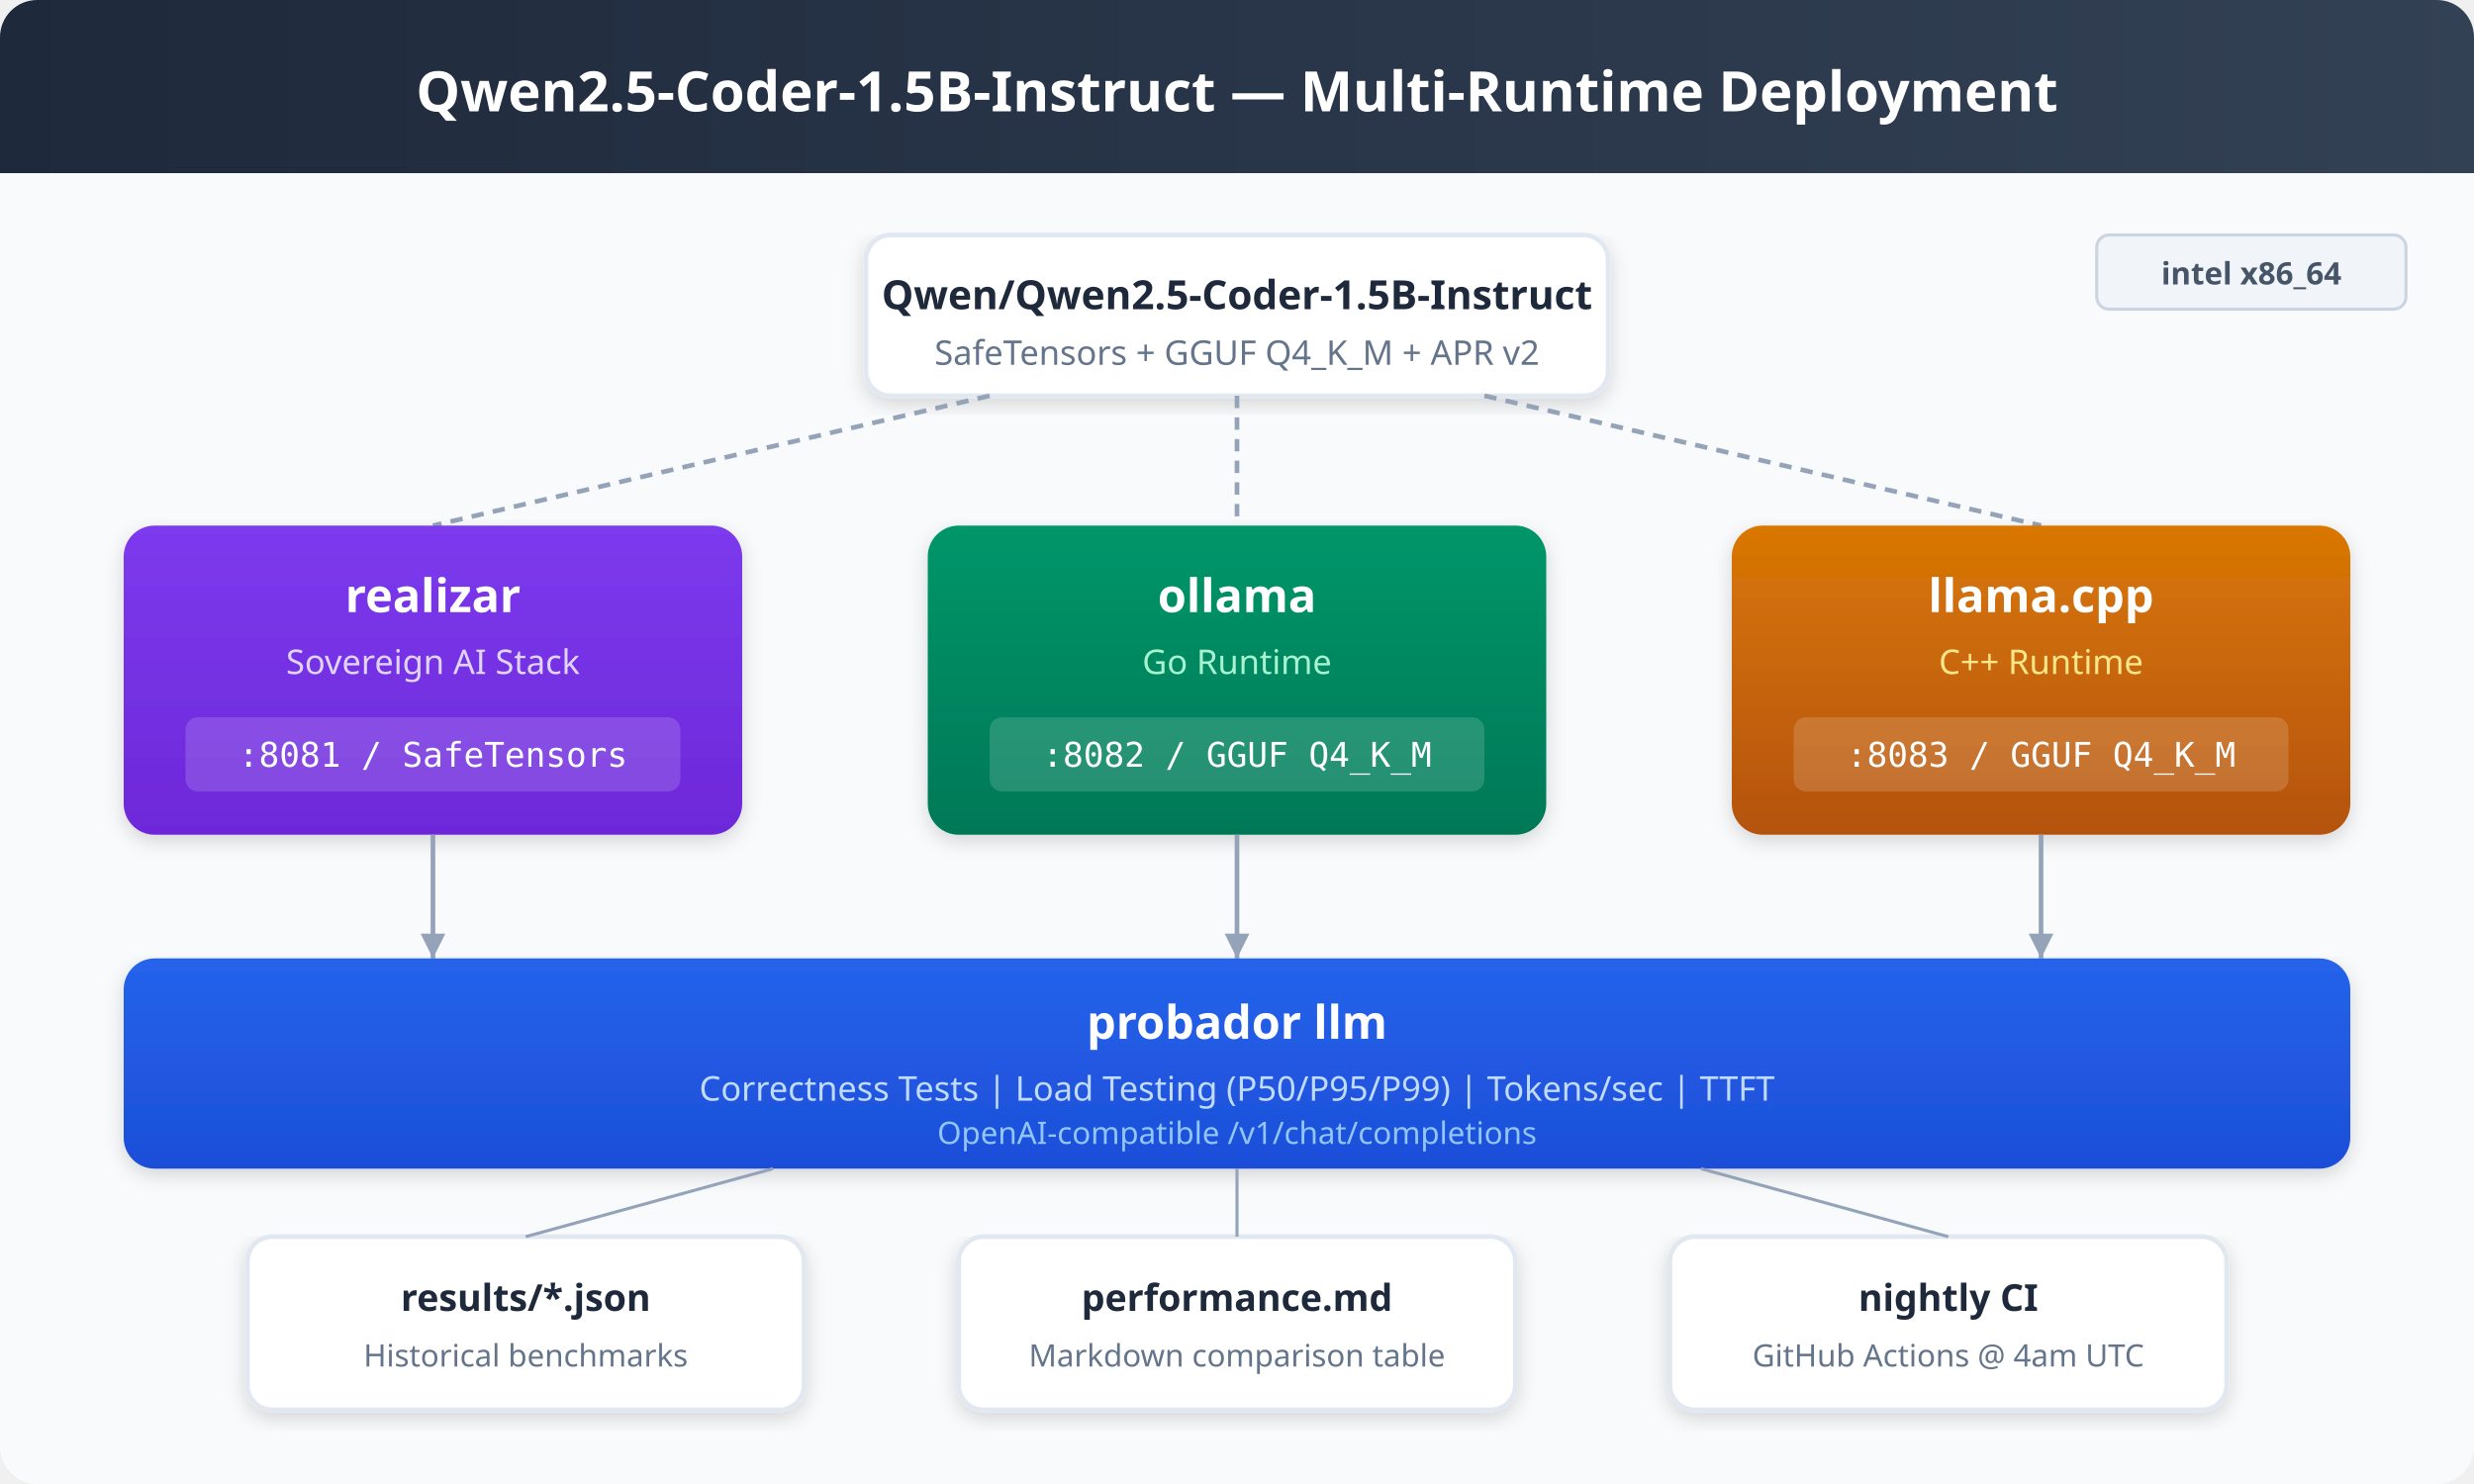
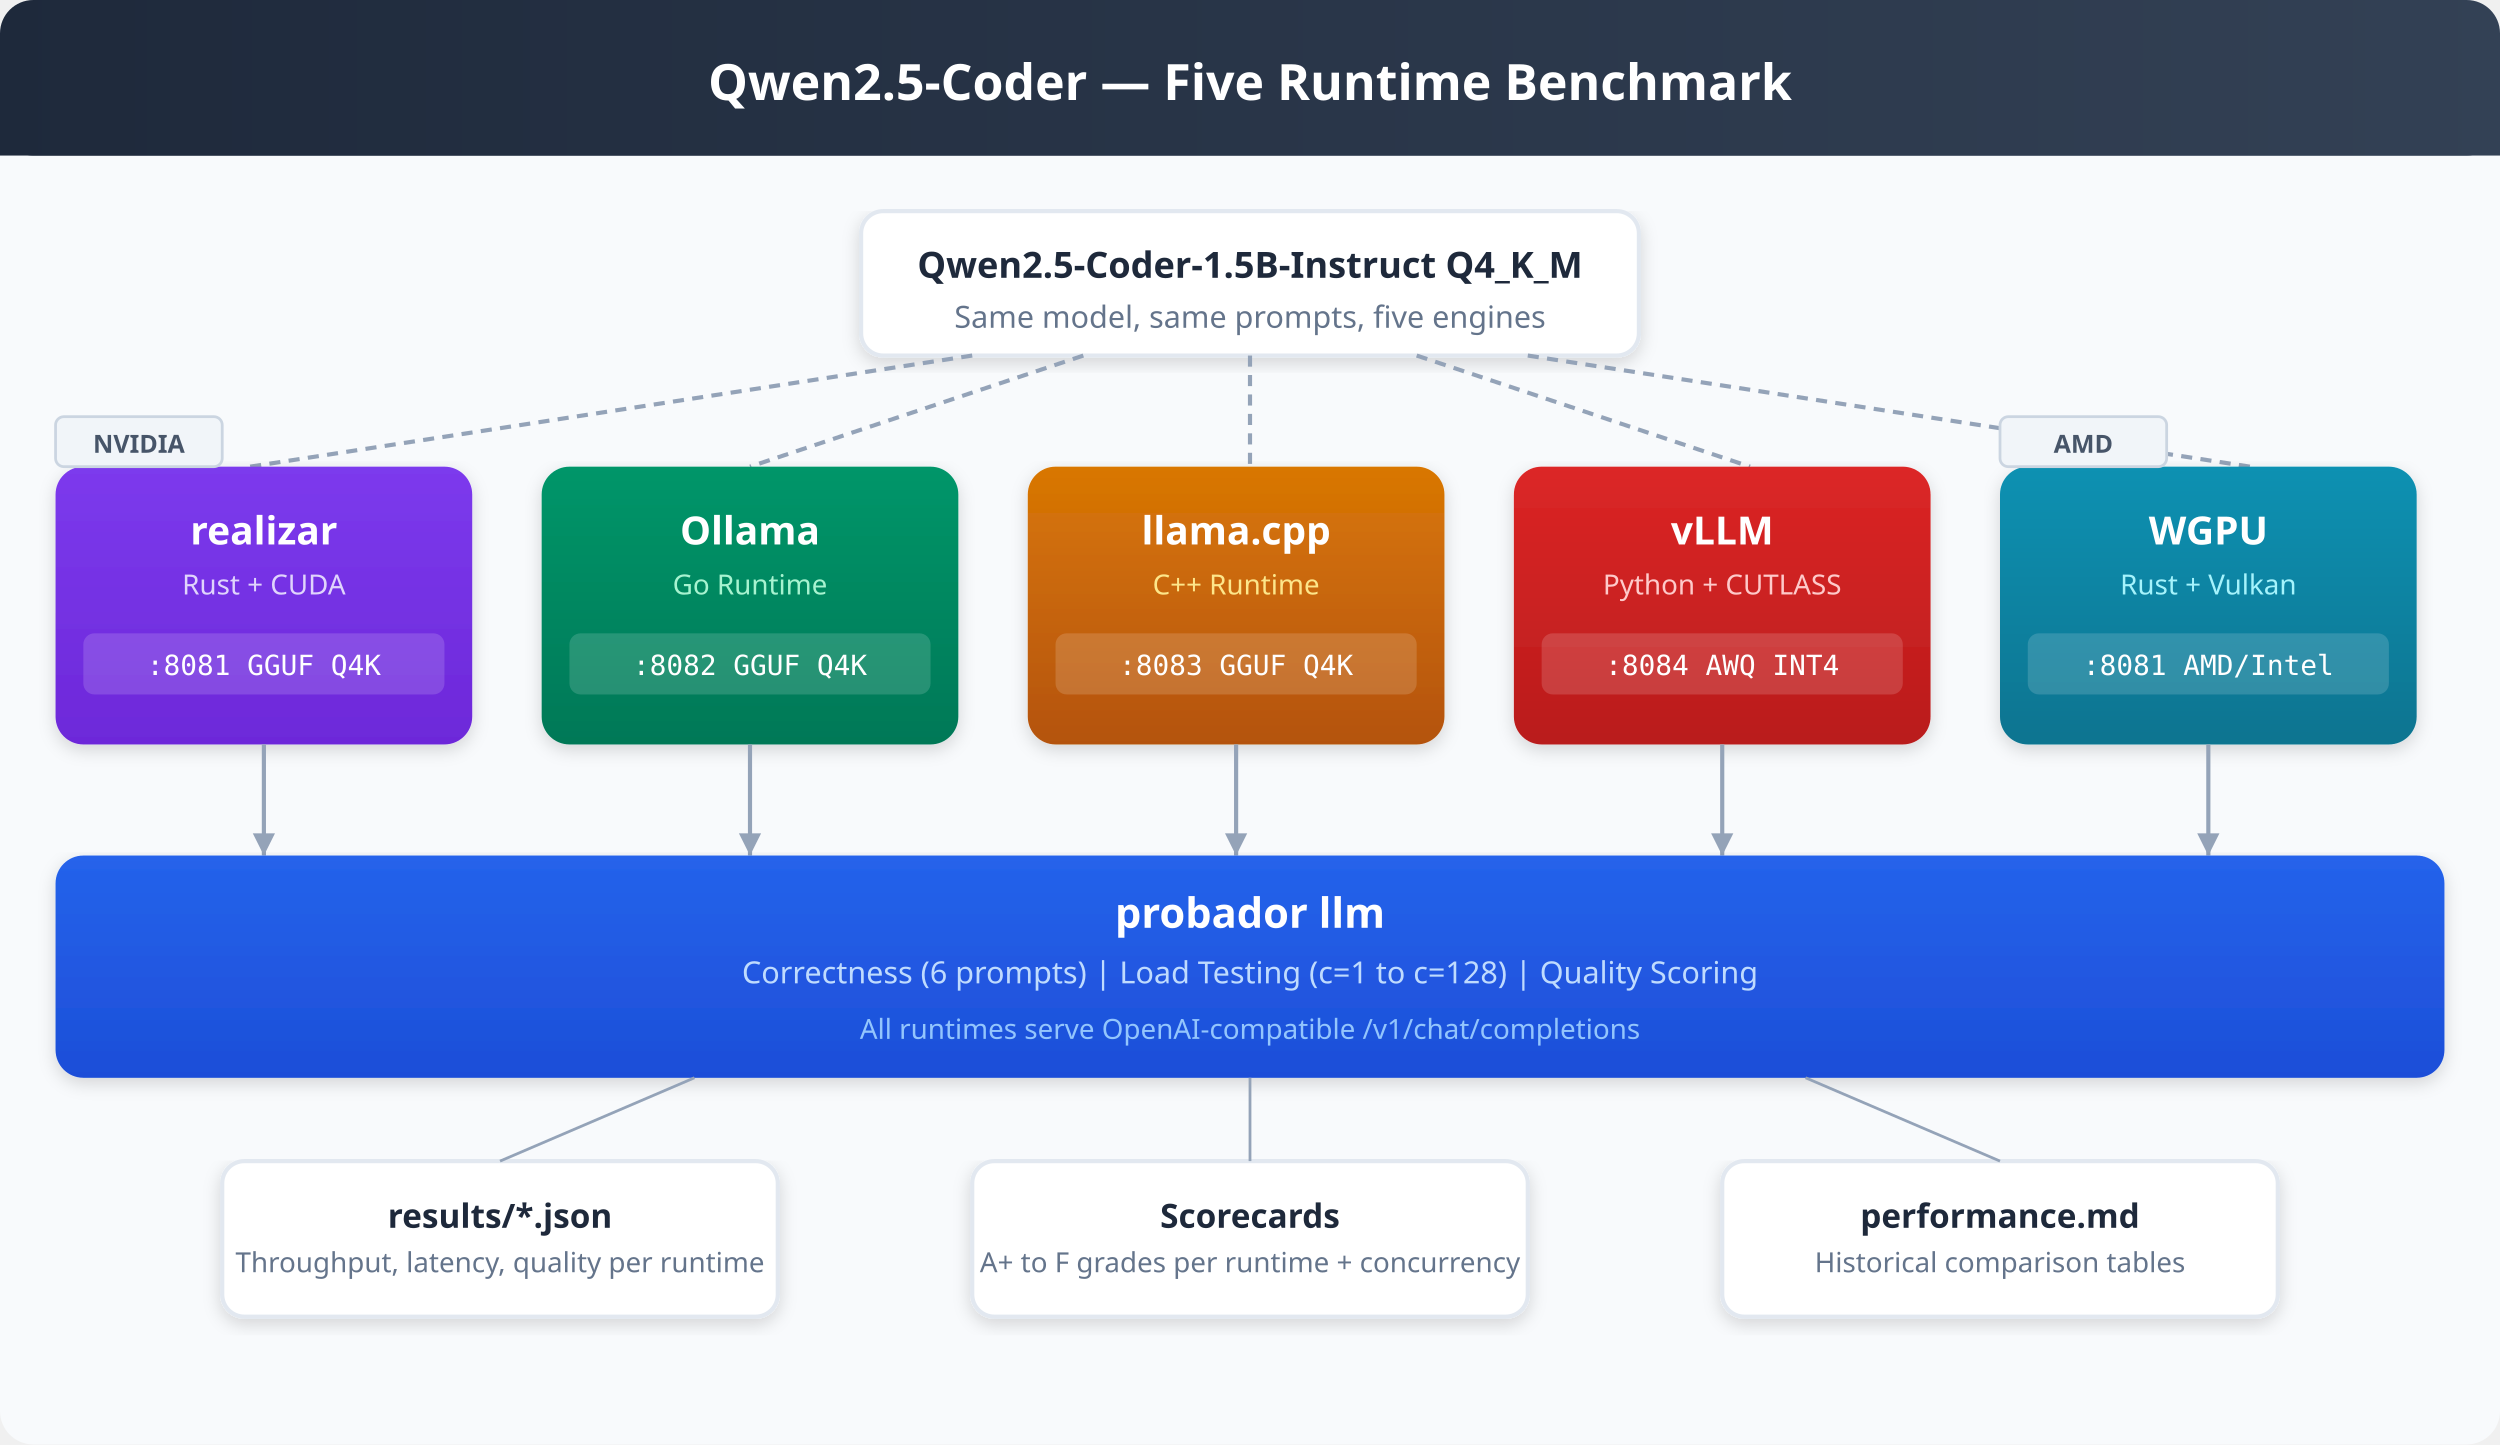
- <svg xmlns="http://www.w3.org/2000/svg" viewBox="0 0 800 480" font-family="'Segoe UI', system-ui, -apple-system, sans-serif">
+ <svg xmlns="http://www.w3.org/2000/svg" viewBox="0 0 900 520" font-family="'Segoe UI', system-ui, -apple-system, sans-serif">
  <defs>
    <linearGradient id="headerGrad" x1="0%" y1="0%" x2="100%" y2="0%">
      <stop offset="0%" style="stop-color:#1e293b" />
      <stop offset="100%" style="stop-color:#334155" />
    </linearGradient>
    <linearGradient id="realizarGrad" x1="0%" y1="0%" x2="0%" y2="100%">
      <stop offset="0%" style="stop-color:#7c3aed" />
      <stop offset="100%" style="stop-color:#6d28d9" />
    </linearGradient>
    <linearGradient id="ollamaGrad" x1="0%" y1="0%" x2="0%" y2="100%">
      <stop offset="0%" style="stop-color:#059669" />
      <stop offset="100%" style="stop-color:#047857" />
    </linearGradient>
    <linearGradient id="llamaGrad" x1="0%" y1="0%" x2="0%" y2="100%">
      <stop offset="0%" style="stop-color:#d97706" />
      <stop offset="100%" style="stop-color:#b45309" />
    </linearGradient>
+     <linearGradient id="vllmGrad" x1="0%" y1="0%" x2="0%" y2="100%">
+       <stop offset="0%" style="stop-color:#dc2626" />
+       <stop offset="100%" style="stop-color:#b91c1c" />
+     </linearGradient>
+     <linearGradient id="wgpuGrad" x1="0%" y1="0%" x2="0%" y2="100%">
+       <stop offset="0%" style="stop-color:#0891b2" />
+       <stop offset="100%" style="stop-color:#0e7490" />
+     </linearGradient>
    <linearGradient id="probarGrad" x1="0%" y1="0%" x2="0%" y2="100%">
      <stop offset="0%" style="stop-color:#2563eb" />
      <stop offset="100%" style="stop-color:#1d4ed8" />
    </linearGradient>
    <filter id="shadow" x="-4%" y="-4%" width="108%" height="116%">
      <feDropShadow dx="0" dy="2" stdDeviation="3" flood-opacity="0.15" />
    </filter>
  </defs>
-   <rect width="800" height="480" rx="12" fill="#f8fafc" />
-   <rect x="0" y="0" width="800" height="56" rx="12" fill="url(#headerGrad)" />
-   <rect x="0" y="12" width="800" height="44" fill="url(#headerGrad)" />
-   <text x="400" y="36" text-anchor="middle" fill="white" font-size="18" font-weight="700">Qwen2.5-Coder-1.5B-Instruct — Multi-Runtime Deployment</text>
-   <rect x="280" y="76" width="240" height="52" rx="8" fill="white" stroke="#e2e8f0" stroke-width="1.5" filter="url(#shadow)" />
-   <text x="400" y="100" text-anchor="middle" fill="#1e293b" font-size="13" font-weight="600">Qwen/Qwen2.5-Coder-1.5B-Instruct</text>
-   <text x="400" y="118" text-anchor="middle" fill="#64748b" font-size="11">SafeTensors + GGUF Q4_K_M + APR v2</text>
-   <line x1="320" y1="128" x2="140" y2="170" stroke="#94a3b8" stroke-width="1.5" stroke-dasharray="4,3" />
-   <line x1="400" y1="128" x2="400" y2="170" stroke="#94a3b8" stroke-width="1.5" stroke-dasharray="4,3" />
-   <line x1="480" y1="128" x2="660" y2="170" stroke="#94a3b8" stroke-width="1.5" stroke-dasharray="4,3" />
-   <rect x="40" y="170" width="200" height="100" rx="10" fill="url(#realizarGrad)" filter="url(#shadow)" />
-   <text x="140" y="198" text-anchor="middle" fill="white" font-size="15" font-weight="700">realizar</text>
-   <text x="140" y="218" text-anchor="middle" fill="#e0d4fc" font-size="11">Sovereign AI Stack</text>
-   <rect x="60" y="232" width="160" height="24" rx="4" fill="rgba(255,255,255,0.15)" />
-   <text x="140" y="248" text-anchor="middle" fill="white" font-size="11" font-family="monospace">:8081 / SafeTensors</text>
-   <rect x="300" y="170" width="200" height="100" rx="10" fill="url(#ollamaGrad)" filter="url(#shadow)" />
-   <text x="400" y="198" text-anchor="middle" fill="white" font-size="15" font-weight="700">ollama</text>
-   <text x="400" y="218" text-anchor="middle" fill="#a7f3d0" font-size="11">Go Runtime</text>
-   <rect x="320" y="232" width="160" height="24" rx="4" fill="rgba(255,255,255,0.15)" />
-   <text x="400" y="248" text-anchor="middle" fill="white" font-size="11" font-family="monospace">:8082 / GGUF Q4_K_M</text>
-   <rect x="560" y="170" width="200" height="100" rx="10" fill="url(#llamaGrad)" filter="url(#shadow)" />
-   <text x="660" y="198" text-anchor="middle" fill="white" font-size="15" font-weight="700">llama.cpp</text>
-   <text x="660" y="218" text-anchor="middle" fill="#fde68a" font-size="11">C++ Runtime</text>
-   <rect x="580" y="232" width="160" height="24" rx="4" fill="rgba(255,255,255,0.15)" />
-   <text x="660" y="248" text-anchor="middle" fill="white" font-size="11" font-family="monospace">:8083 / GGUF Q4_K_M</text>
-   <line x1="140" y1="270" x2="140" y2="310" stroke="#94a3b8" stroke-width="1.5" />
-   <line x1="400" y1="270" x2="400" y2="310" stroke="#94a3b8" stroke-width="1.5" />
-   <line x1="660" y1="270" x2="660" y2="310" stroke="#94a3b8" stroke-width="1.5" />
-   <polygon points="140,310 136,302 144,302" fill="#94a3b8" />
-   <polygon points="400,310 396,302 404,302" fill="#94a3b8" />
-   <polygon points="660,310 656,302 664,302" fill="#94a3b8" />
-   <rect x="40" y="310" width="720" height="68" rx="10" fill="url(#probarGrad)" filter="url(#shadow)" />
-   <text x="400" y="336" text-anchor="middle" fill="white" font-size="15" font-weight="700">probador llm</text>
-   <text x="400" y="356" text-anchor="middle" fill="#bfdbfe" font-size="11">Correctness Tests  |  Load Testing (P50/P95/P99)  |  Tokens/sec  |  TTFT</text>
-   <text x="400" y="370" text-anchor="middle" fill="#93c5fd" font-size="10">OpenAI-compatible /v1/chat/completions</text>
-   <rect x="80" y="400" width="180" height="56" rx="8" fill="white" stroke="#e2e8f0" stroke-width="1.5" filter="url(#shadow)" />
-   <text x="170" y="424" text-anchor="middle" fill="#1e293b" font-size="12" font-weight="600">results/*.json</text>
-   <text x="170" y="442" text-anchor="middle" fill="#64748b" font-size="10">Historical benchmarks</text>
-   <rect x="310" y="400" width="180" height="56" rx="8" fill="white" stroke="#e2e8f0" stroke-width="1.5" filter="url(#shadow)" />
-   <text x="400" y="424" text-anchor="middle" fill="#1e293b" font-size="12" font-weight="600">performance.md</text>
-   <text x="400" y="442" text-anchor="middle" fill="#64748b" font-size="10">Markdown comparison table</text>
-   <rect x="540" y="400" width="180" height="56" rx="8" fill="white" stroke="#e2e8f0" stroke-width="1.5" filter="url(#shadow)" />
-   <text x="630" y="424" text-anchor="middle" fill="#1e293b" font-size="12" font-weight="600">nightly CI</text>
-   <text x="630" y="442" text-anchor="middle" fill="#64748b" font-size="10">GitHub Actions @ 4am UTC</text>
-   <line x1="250" y1="378" x2="170" y2="400" stroke="#94a3b8" stroke-width="1" />
-   <line x1="400" y1="378" x2="400" y2="400" stroke="#94a3b8" stroke-width="1" />
-   <line x1="550" y1="378" x2="630" y2="400" stroke="#94a3b8" stroke-width="1" />
-   <rect x="678" y="76" width="100" height="24" rx="4" fill="#f1f5f9" stroke="#cbd5e1" stroke-width="1" />
-   <text x="728" y="92" text-anchor="middle" fill="#475569" font-size="10" font-weight="600">intel x86_64</text>
+   <rect width="900" height="520" rx="12" fill="#f8fafc" />
+   <rect x="0" y="0" width="900" height="56" rx="12" fill="url(#headerGrad)" />
+   <rect x="0" y="12" width="900" height="44" fill="url(#headerGrad)" />
+   <text x="450" y="36" text-anchor="middle" fill="white" font-size="18" font-weight="700">Qwen2.5-Coder — Five Runtime Benchmark</text>
+   <rect x="310" y="76" width="280" height="52" rx="8" fill="white" stroke="#e2e8f0" stroke-width="1.5" filter="url(#shadow)" />
+   <text x="450" y="100" text-anchor="middle" fill="#1e293b" font-size="13" font-weight="600">Qwen2.5-Coder-1.5B-Instruct Q4_K_M</text>
+   <text x="450" y="118" text-anchor="middle" fill="#64748b" font-size="11">Same model, same prompts, five engines</text>
+   <line x1="350" y1="128" x2="90" y2="168" stroke="#94a3b8" stroke-width="1.5" stroke-dasharray="4,3" />
+   <line x1="390" y1="128" x2="270" y2="168" stroke="#94a3b8" stroke-width="1.5" stroke-dasharray="4,3" />
+   <line x1="450" y1="128" x2="450" y2="168" stroke="#94a3b8" stroke-width="1.5" stroke-dasharray="4,3" />
+   <line x1="510" y1="128" x2="630" y2="168" stroke="#94a3b8" stroke-width="1.5" stroke-dasharray="4,3" />
+   <line x1="550" y1="128" x2="810" y2="168" stroke="#94a3b8" stroke-width="1.5" stroke-dasharray="4,3" />
+   <rect x="20" y="168" width="150" height="100" rx="10" fill="url(#realizarGrad)" filter="url(#shadow)" />
+   <text x="95" y="196" text-anchor="middle" fill="white" font-size="14" font-weight="700">realizar</text>
+   <text x="95" y="214" text-anchor="middle" fill="#e0d4fc" font-size="10">Rust + CUDA</text>
+   <rect x="30" y="228" width="130" height="22" rx="4" fill="rgba(255,255,255,0.15)" />
+   <text x="95" y="243" text-anchor="middle" fill="white" font-size="10" font-family="monospace">:8081 GGUF Q4K</text>
+   <rect x="195" y="168" width="150" height="100" rx="10" fill="url(#ollamaGrad)" filter="url(#shadow)" />
+   <text x="270" y="196" text-anchor="middle" fill="white" font-size="14" font-weight="700">Ollama</text>
+   <text x="270" y="214" text-anchor="middle" fill="#a7f3d0" font-size="10">Go Runtime</text>
+   <rect x="205" y="228" width="130" height="22" rx="4" fill="rgba(255,255,255,0.15)" />
+   <text x="270" y="243" text-anchor="middle" fill="white" font-size="10" font-family="monospace">:8082 GGUF Q4K</text>
+   <rect x="370" y="168" width="150" height="100" rx="10" fill="url(#llamaGrad)" filter="url(#shadow)" />
+   <text x="445" y="196" text-anchor="middle" fill="white" font-size="14" font-weight="700">llama.cpp</text>
+   <text x="445" y="214" text-anchor="middle" fill="#fde68a" font-size="10">C++ Runtime</text>
+   <rect x="380" y="228" width="130" height="22" rx="4" fill="rgba(255,255,255,0.15)" />
+   <text x="445" y="243" text-anchor="middle" fill="white" font-size="10" font-family="monospace">:8083 GGUF Q4K</text>
+   <rect x="545" y="168" width="150" height="100" rx="10" fill="url(#vllmGrad)" filter="url(#shadow)" />
+   <text x="620" y="196" text-anchor="middle" fill="white" font-size="14" font-weight="700">vLLM</text>
+   <text x="620" y="214" text-anchor="middle" fill="#fecaca" font-size="10">Python + CUTLASS</text>
+   <rect x="555" y="228" width="130" height="22" rx="4" fill="rgba(255,255,255,0.15)" />
+   <text x="620" y="243" text-anchor="middle" fill="white" font-size="10" font-family="monospace">:8084 AWQ INT4</text>
+   <rect x="720" y="168" width="150" height="100" rx="10" fill="url(#wgpuGrad)" filter="url(#shadow)" />
+   <text x="795" y="196" text-anchor="middle" fill="white" font-size="14" font-weight="700">WGPU</text>
+   <text x="795" y="214" text-anchor="middle" fill="#a5f3fc" font-size="10">Rust + Vulkan</text>
+   <rect x="730" y="228" width="130" height="22" rx="4" fill="rgba(255,255,255,0.15)" />
+   <text x="795" y="243" text-anchor="middle" fill="white" font-size="10" font-family="monospace">:8081 AMD/Intel</text>
+   <line x1="95" y1="268" x2="95" y2="308" stroke="#94a3b8" stroke-width="1.5" />
+   <line x1="270" y1="268" x2="270" y2="308" stroke="#94a3b8" stroke-width="1.5" />
+   <line x1="445" y1="268" x2="445" y2="308" stroke="#94a3b8" stroke-width="1.5" />
+   <line x1="620" y1="268" x2="620" y2="308" stroke="#94a3b8" stroke-width="1.5" />
+   <line x1="795" y1="268" x2="795" y2="308" stroke="#94a3b8" stroke-width="1.5" />
+   <polygon points="95,308 91,300 99,300" fill="#94a3b8" />
+   <polygon points="270,308 266,300 274,300" fill="#94a3b8" />
+   <polygon points="445,308 441,300 449,300" fill="#94a3b8" />
+   <polygon points="620,308 616,300 624,300" fill="#94a3b8" />
+   <polygon points="795,308 791,300 799,300" fill="#94a3b8" />
+   <rect x="20" y="308" width="860" height="80" rx="10" fill="url(#probarGrad)" filter="url(#shadow)" />
+   <text x="450" y="334" text-anchor="middle" fill="white" font-size="15" font-weight="700">probador llm</text>
+   <text x="450" y="354" text-anchor="middle" fill="#bfdbfe" font-size="11">Correctness (6 prompts)  |  Load Testing (c=1 to c=128)  |  Quality Scoring</text>
+   <text x="450" y="374" text-anchor="middle" fill="#93c5fd" font-size="10">All runtimes serve OpenAI-compatible /v1/chat/completions</text>
+   <rect x="80" y="418" width="200" height="56" rx="8" fill="white" stroke="#e2e8f0" stroke-width="1.5" filter="url(#shadow)" />
+   <text x="180" y="442" text-anchor="middle" fill="#1e293b" font-size="12" font-weight="600">results/*.json</text>
+   <text x="180" y="458" text-anchor="middle" fill="#64748b" font-size="10">Throughput, latency, quality per runtime</text>
+   <rect x="350" y="418" width="200" height="56" rx="8" fill="white" stroke="#e2e8f0" stroke-width="1.5" filter="url(#shadow)" />
+   <text x="450" y="442" text-anchor="middle" fill="#1e293b" font-size="12" font-weight="600">Scorecards</text>
+   <text x="450" y="458" text-anchor="middle" fill="#64748b" font-size="10">A+ to F grades per runtime + concurrency</text>
+   <rect x="620" y="418" width="200" height="56" rx="8" fill="white" stroke="#e2e8f0" stroke-width="1.5" filter="url(#shadow)" />
+   <text x="720" y="442" text-anchor="middle" fill="#1e293b" font-size="12" font-weight="600">performance.md</text>
+   <text x="720" y="458" text-anchor="middle" fill="#64748b" font-size="10">Historical comparison tables</text>
+   <line x1="250" y1="388" x2="180" y2="418" stroke="#94a3b8" stroke-width="1" />
+   <line x1="450" y1="388" x2="450" y2="418" stroke="#94a3b8" stroke-width="1" />
+   <line x1="650" y1="388" x2="720" y2="418" stroke="#94a3b8" stroke-width="1" />
+   <rect x="20" y="150" width="60" height="18" rx="3" fill="#f1f5f9" stroke="#cbd5e1" stroke-width="1" />
+   <text x="50" y="163" text-anchor="middle" fill="#475569" font-size="9" font-weight="600">NVIDIA</text>
+   <rect x="720" y="150" width="60" height="18" rx="3" fill="#f1f5f9" stroke="#cbd5e1" stroke-width="1" />
+   <text x="750" y="163" text-anchor="middle" fill="#475569" font-size="9" font-weight="600">AMD</text>
</svg>
